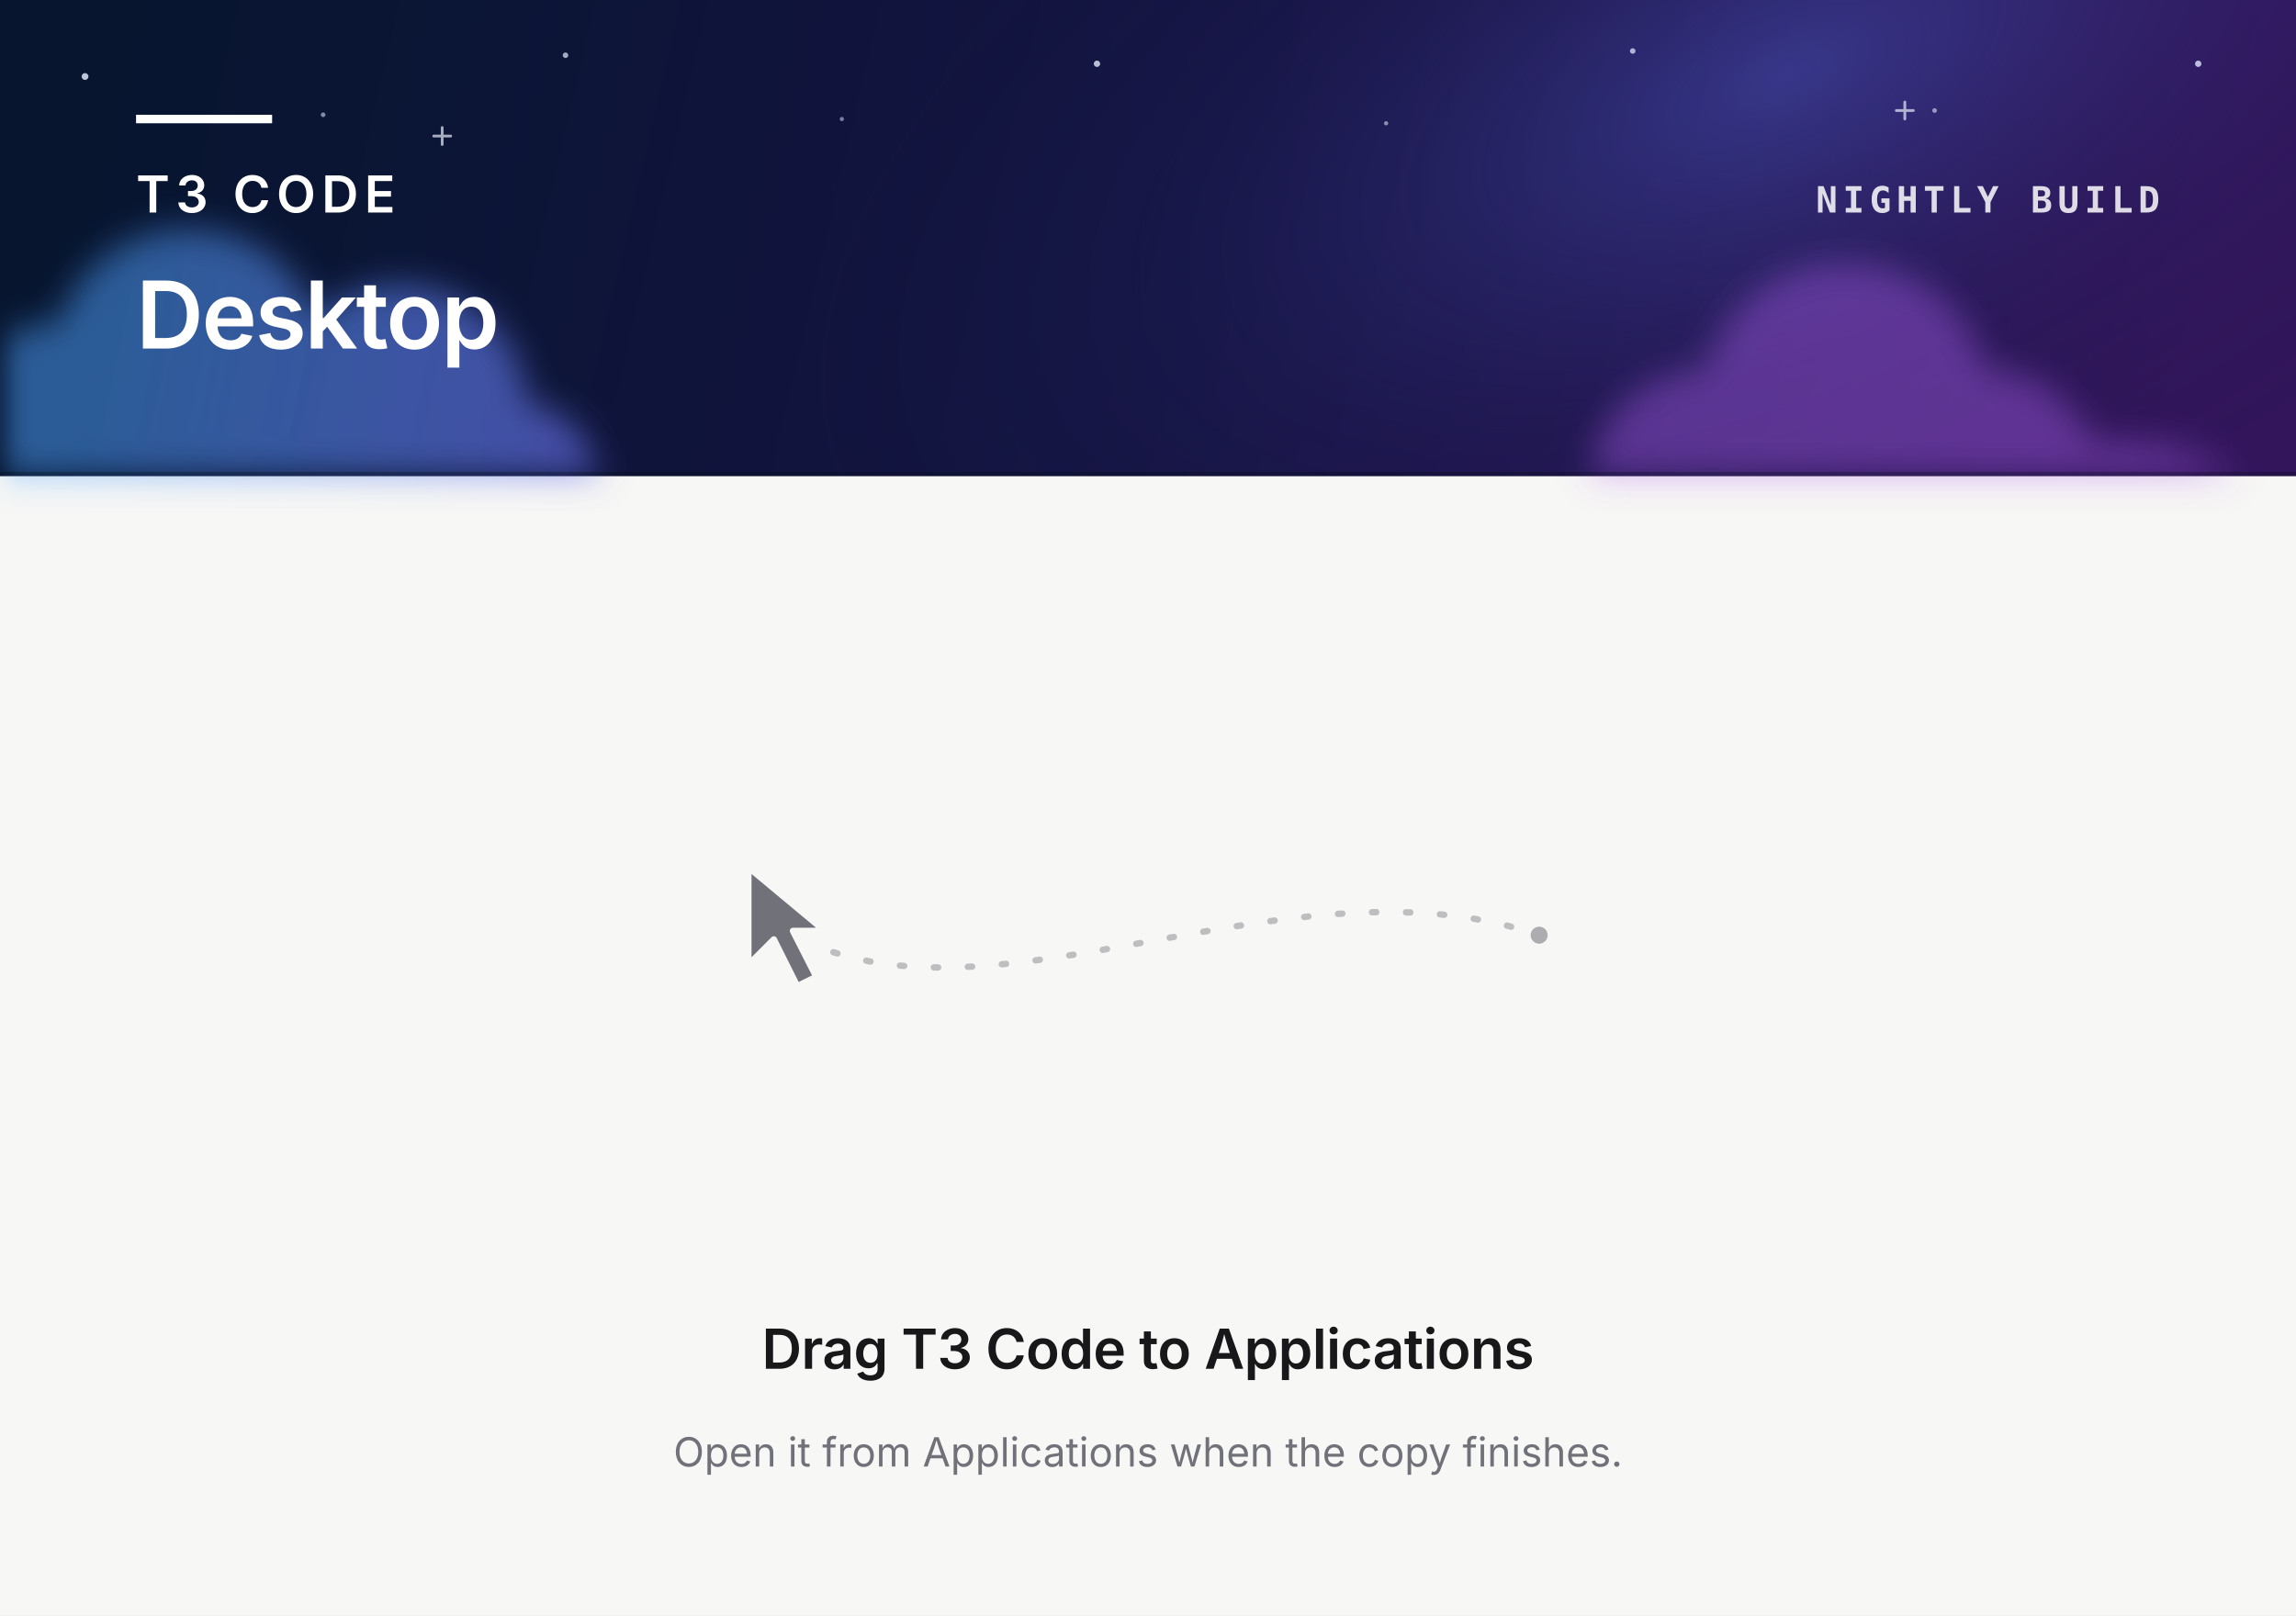
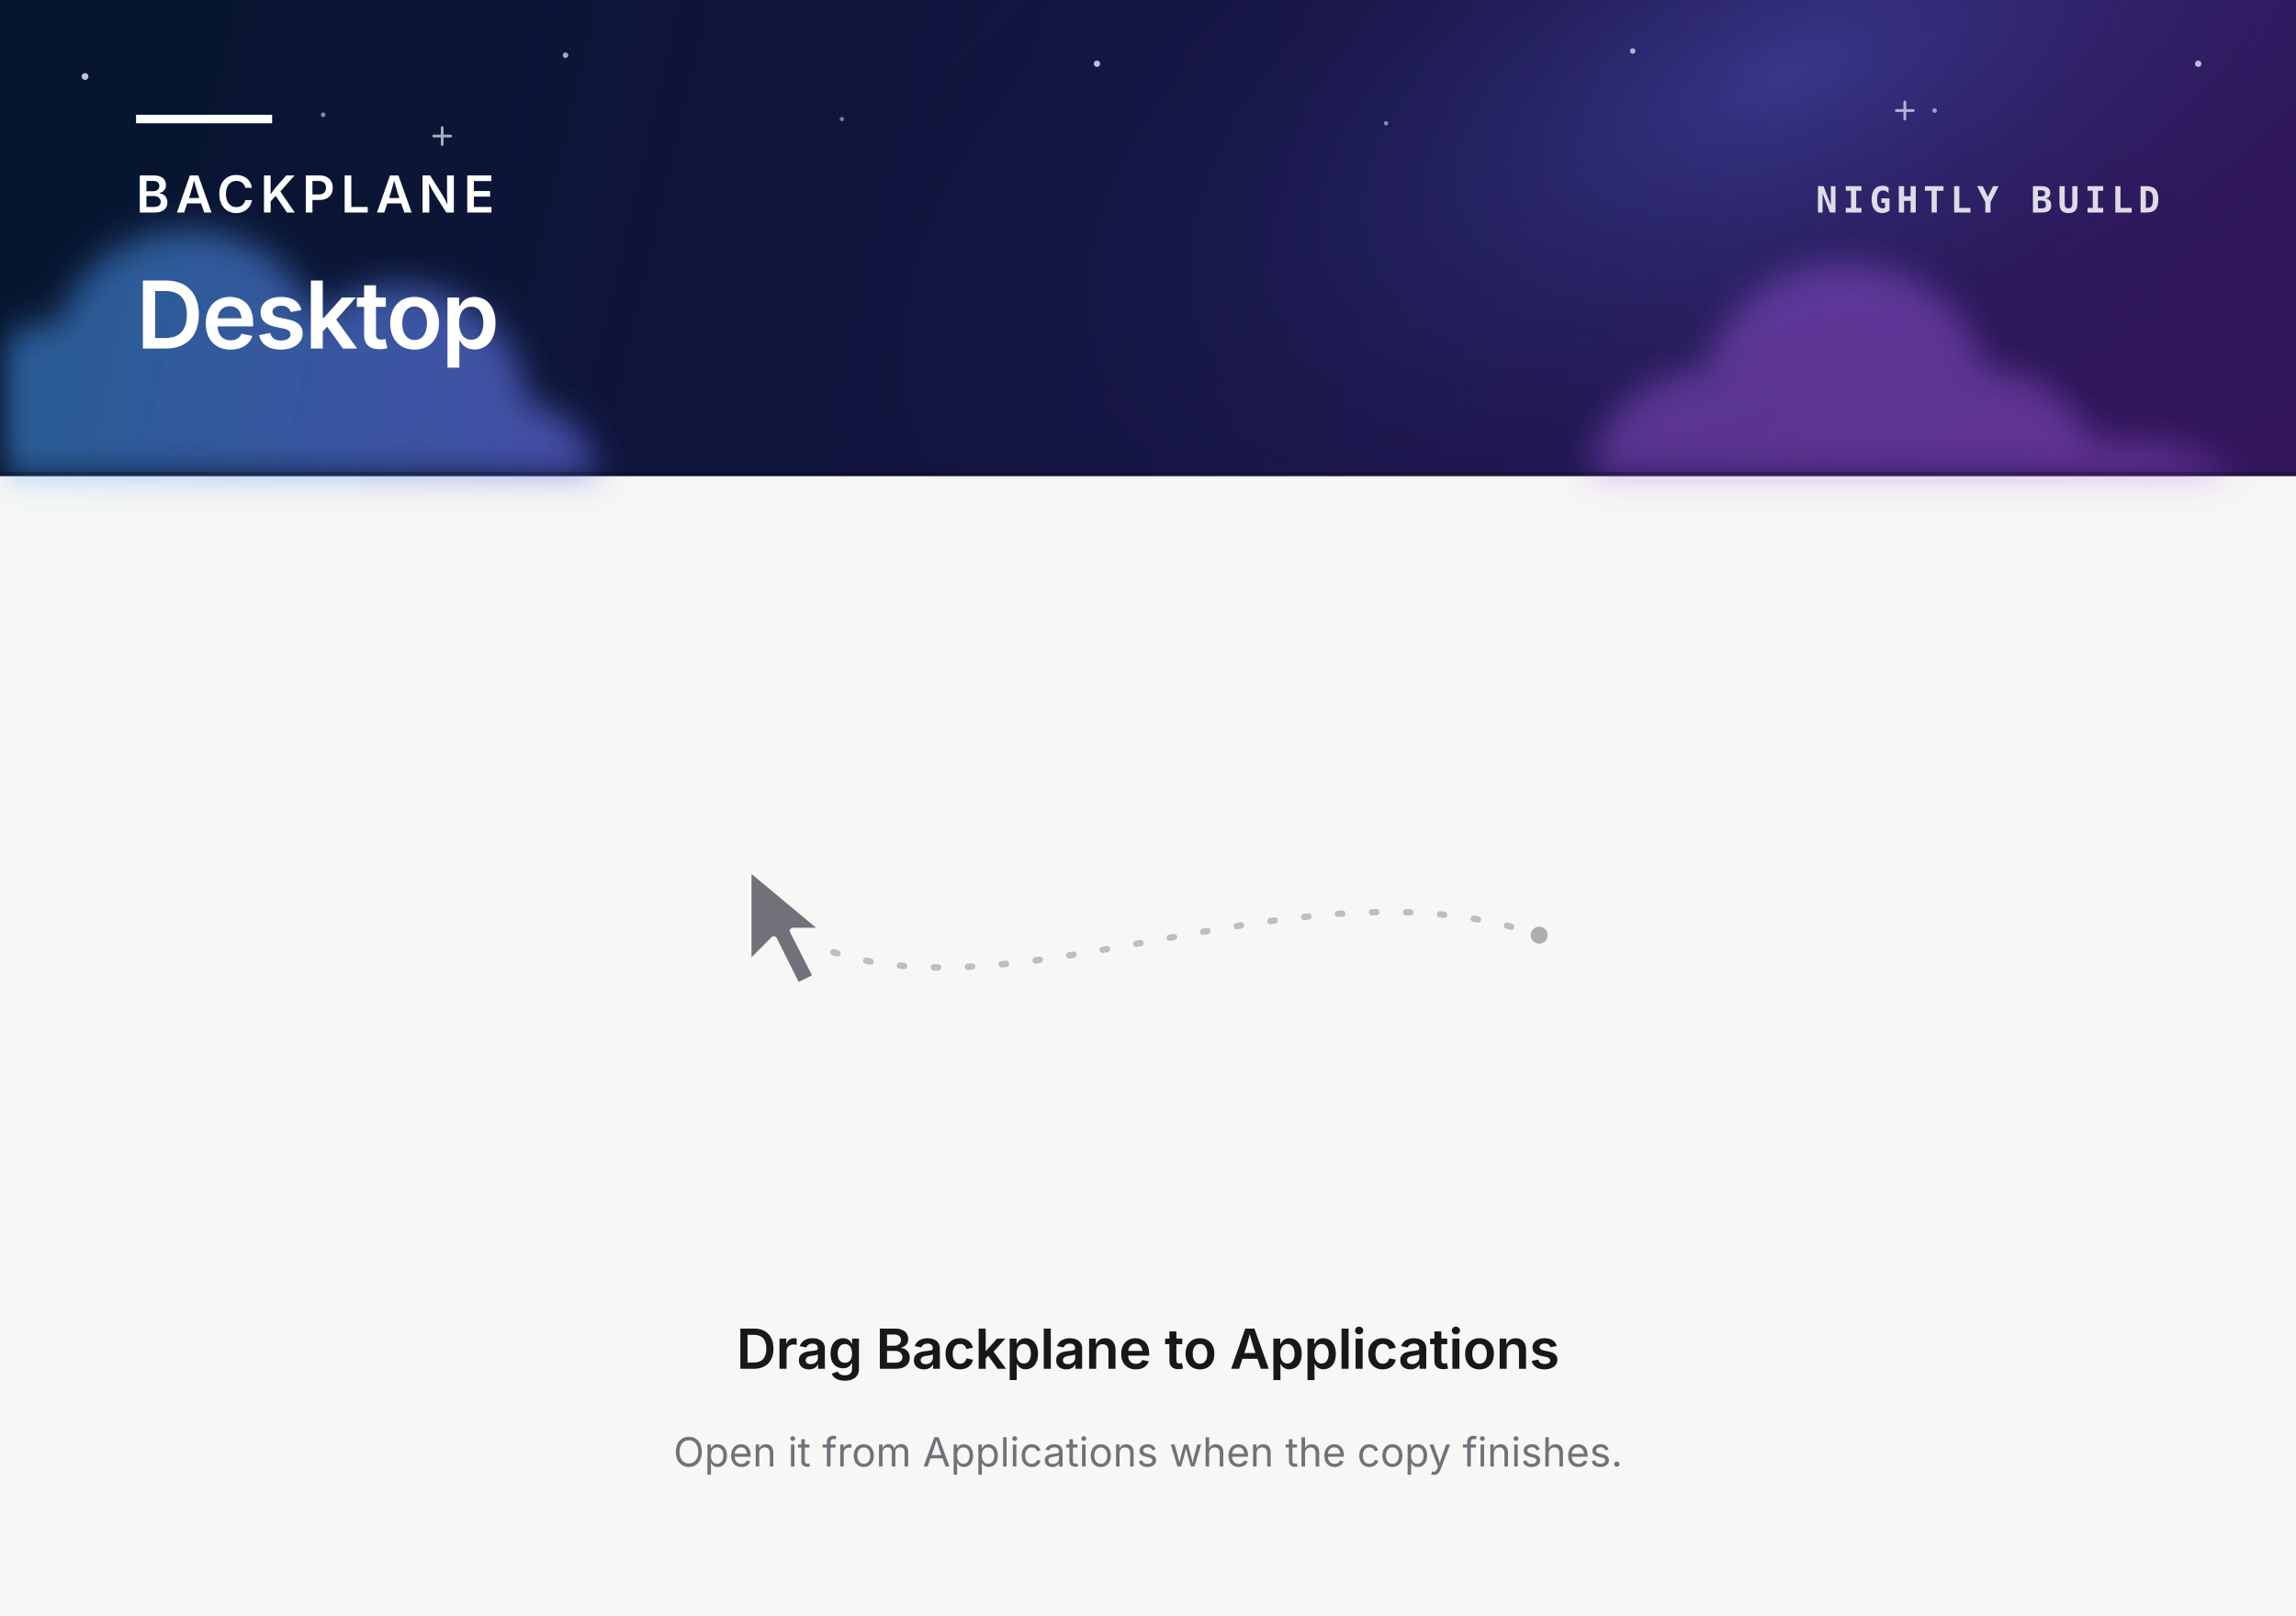
<svg xmlns="http://www.w3.org/2000/svg" width="1080" height="760" viewBox="0 0 540 380" fill="none">
  <defs>
    <linearGradient id="night-sky" x1="28" y1="0" x2="510" y2="112" gradientUnits="userSpaceOnUse">
      <stop stop-color="#07152F" />
      <stop offset="0.52" stop-color="#151443" />
      <stop offset="1" stop-color="#32155B" />
    </linearGradient>
    <radialGradient id="night-glow" cx="0" cy="0" r="1" gradientUnits="userSpaceOnUse" gradientTransform="translate(420 18) rotate(157) scale(260 126)">
      <stop stop-color="#5165D8" stop-opacity="0.42" />
      <stop offset="0.55" stop-color="#283075" stop-opacity="0.15" />
      <stop offset="1" stop-color="#111635" stop-opacity="0" />
    </radialGradient>
    <linearGradient id="night-cloud" x1="18" y1="62" x2="260" y2="112" gradientUnits="userSpaceOnUse">
      <stop stop-color="#4EA4FF" stop-opacity="0.5" />
      <stop offset="0.52" stop-color="#696FEA" stop-opacity="0.62" />
      <stop offset="1" stop-color="#A85BEA" stop-opacity="0.5" />
    </linearGradient>
    <filter id="night-soft" x="-24" y="35" width="588" height="101" filterUnits="userSpaceOnUse">
      <feGaussianBlur stdDeviation="4" />
    </filter>
  </defs>
  <rect width="540" height="380" fill="#F7F7F5" />
  <rect width="540" height="112" fill="url(#night-sky)" />
  <rect width="540" height="112" fill="url(#night-glow)" />
  <g fill="#E4EAFF">
    <circle cx="20" cy="18" r="0.8" opacity="0.82" />
    <circle cx="76" cy="27" r="0.55" opacity="0.55" />
    <circle cx="133" cy="13" r="0.65" opacity="0.7" />
    <circle cx="198" cy="28" r="0.5" opacity="0.5" />
    <circle cx="258" cy="15" r="0.75" opacity="0.8" />
    <circle cx="326" cy="29" r="0.5" opacity="0.55" />
    <circle cx="384" cy="12" r="0.65" opacity="0.72" />
    <circle cx="455" cy="26" r="0.55" opacity="0.58" />
    <circle cx="517" cy="15" r="0.75" opacity="0.78" />
  </g>
  <g stroke="#EEF2FF" stroke-linecap="round" stroke-width="0.65" opacity="0.68">
    <path d="M104 30V34M102 32H106" />
    <path d="M448 24V28M446 26H450" />
  </g>
  <g filter="url(#night-soft)">
    <path d="M-12 112V101C-12 87 0 76 14 76C18 63 30 54 44 54C58 54 70 62 74 75C79 70 86 67 94 67C110 67 123 79 124 95C132 96 138 101 141 112H-12Z" fill="url(#night-cloud)" />
    <path d="M374 112C375 98 387 87 401 87C405 72 418 62 434 62C450 62 463 72 467 87C478 87 488 94 492 104C506 103 518 106 526 112H374Z" fill="url(#night-cloud)" opacity="0.82" />
  </g>
  <path d="M0 111.5H540" stroke="#050A19" stroke-opacity="0.3" />
  <path d="M32 28H64" stroke="#FFFFFF" stroke-width="2" />
  <g font-family="-apple-system, BlinkMacSystemFont, sans-serif" fill="#FFFFFF">
-     <text x="32" y="50" font-size="12" font-weight="600" letter-spacing="1.4">T3 CODE</text>
+     <text x="32" y="50" font-size="12" font-weight="600" letter-spacing="1.4">BACKPLANE</text>
    <text x="32" y="82" font-size="22" font-weight="600" letter-spacing="-0.45">Desktop</text>
    <text x="508" y="50" text-anchor="end" font-family="ui-monospace, SFMono-Regular, Menlo, monospace" font-size="8.5" font-weight="600" letter-spacing="1.2" opacity="0.84">NIGHTLY BUILD</text>
  </g>
  <path d="M196 224C242 239 307 201 362 220" stroke="#71717A" stroke-width="1.5" stroke-linecap="round" stroke-dasharray="1 7" opacity="0.42" />
  <circle cx="362" cy="220" r="2" fill="#71717A" opacity="0.55" />
  <path d="M176 204V227L182 221L187.5 232L192 229.8L186.5 219H194L176 204Z" fill="#71717A" stroke="#F7F7F5" stroke-width="1.5" stroke-linejoin="round" />
  <g font-family="-apple-system, BlinkMacSystemFont, sans-serif" text-anchor="middle">
-     <text x="270" y="322" font-size="13" font-weight="600" letter-spacing="-0.1" fill="#18181B">Drag T3 Code to Applications</text>
+     <text x="270" y="322" font-size="13" font-weight="600" letter-spacing="-0.1" fill="#18181B">Drag Backplane to Applications</text>
    <text x="270" y="345" font-size="9.5" fill="#71717A">Open it from Applications when the copy finishes.</text>
  </g>
</svg>
